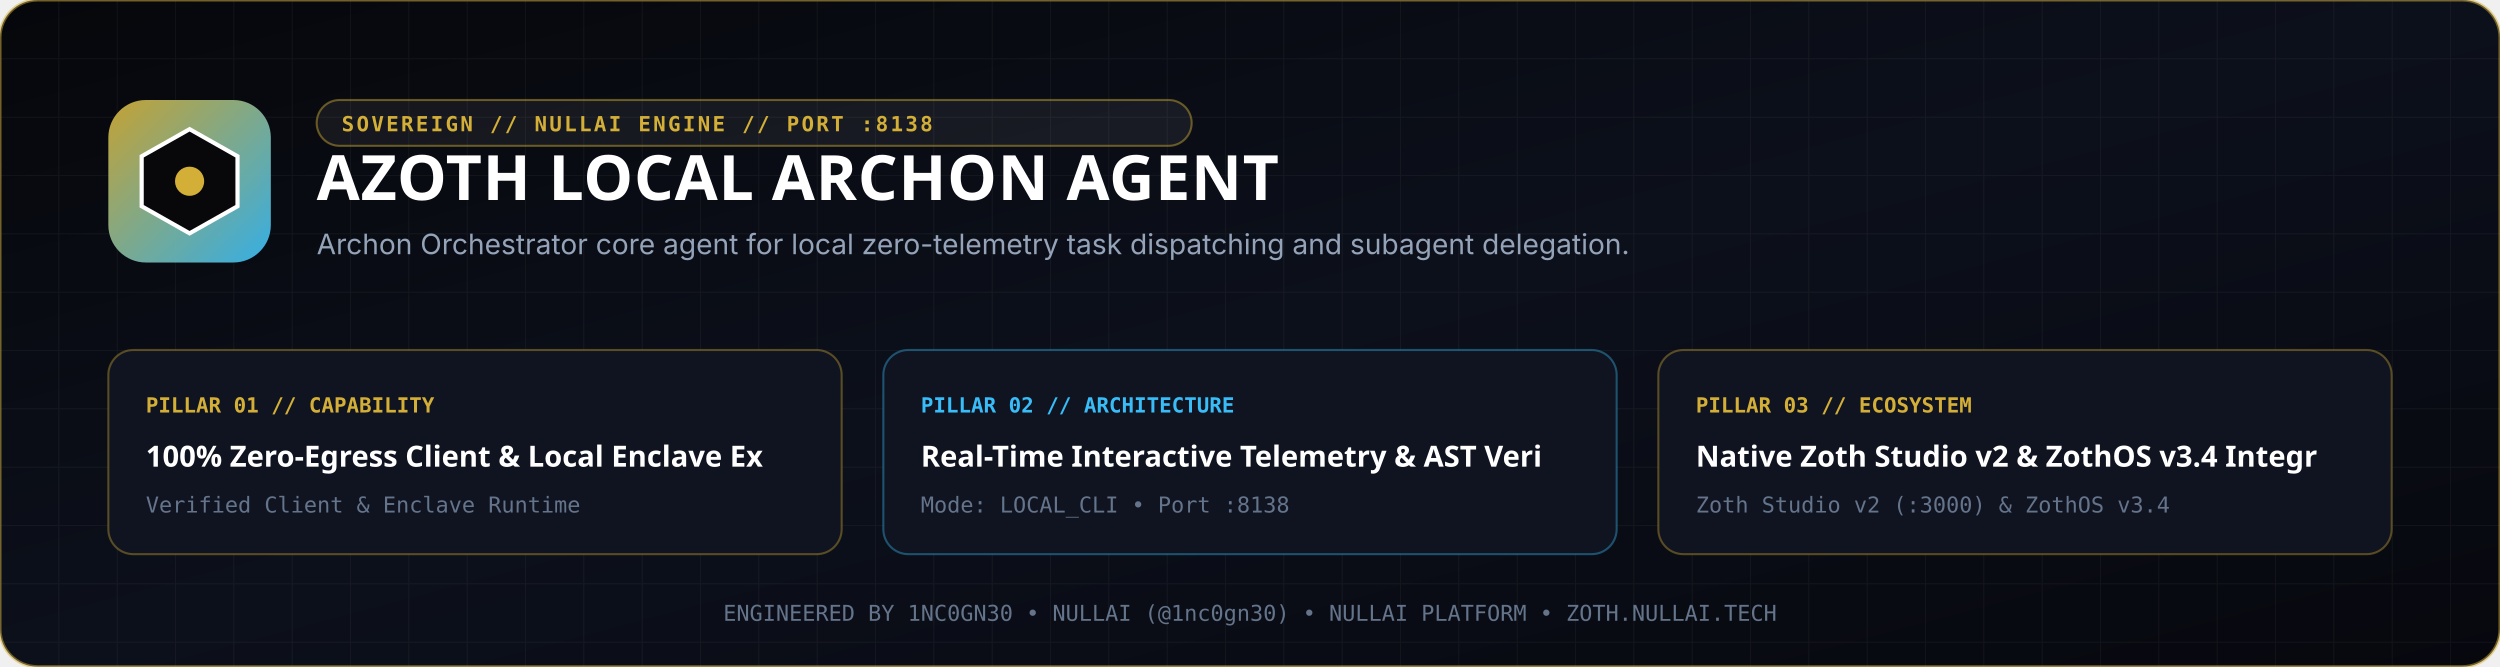
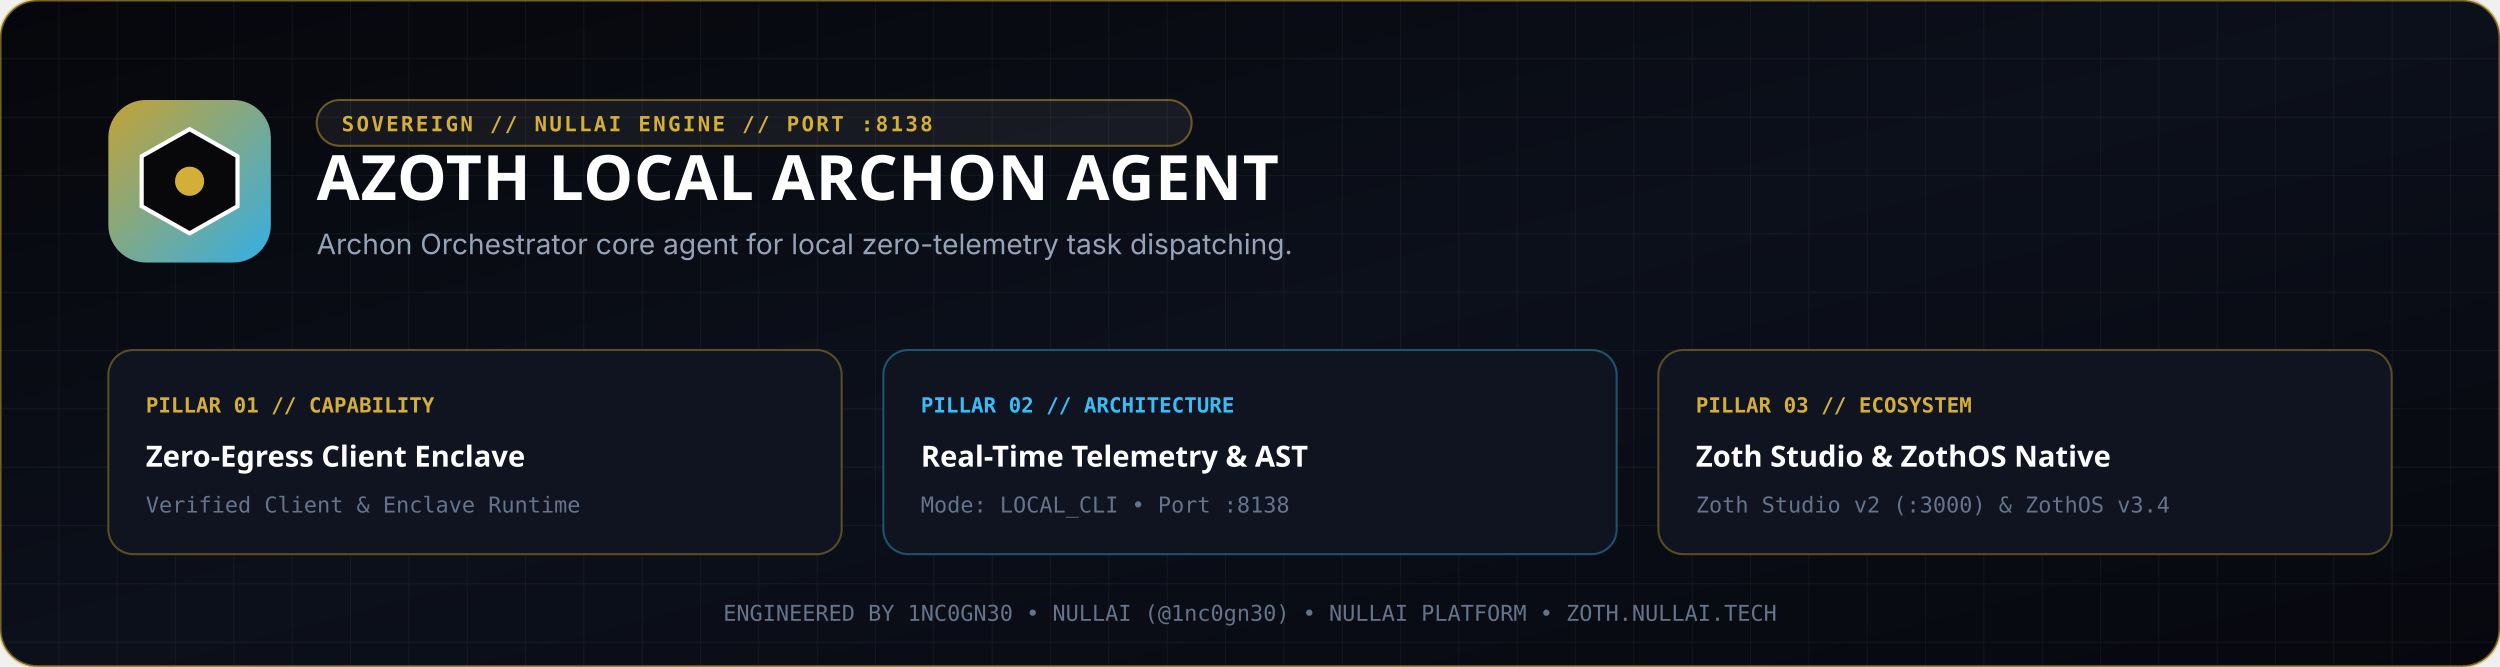
<svg xmlns="http://www.w3.org/2000/svg" viewBox="0 0 1200 320" width="100%" height="100%">
  <defs>
    <linearGradient id="bg" x1="0%" y1="0%" x2="100%" y2="100%">
      <stop offset="0%" stop-color="#06070B" />
      <stop offset="50%" stop-color="#0C101B" />
      <stop offset="100%" stop-color="#07080E" />
    </linearGradient>
    <linearGradient id="accent" x1="0%" y1="0%" x2="100%" y2="100%">
      <stop offset="0%" stop-color="#D4AF37" />
      <stop offset="100%" stop-color="#38BDF8" />
    </linearGradient>
    <pattern id="grid" width="28" height="28" patternUnits="userSpaceOnUse">
      <path d="M 28 0 L 0 0 0 28" fill="none" stroke="rgba(255,255,255,0.04)" stroke-width="1" />
    </pattern>
  </defs>
  <rect width="1200" height="320" rx="18" fill="url(#bg)" stroke="#D4AF37" stroke-opacity="0.5" stroke-width="1.5" />
  <rect width="1200" height="320" rx="18" fill="url(#grid)" />
  <g transform="translate(52, 48)">
    <rect width="78" height="78" rx="18" fill="url(#accent)" opacity="0.92" />
    <polygon points="39,14 62,27 62,51 39,64 16,51 16,27" fill="#08080B" stroke="#FFFFFF" stroke-width="2" />
    <circle cx="39" cy="39" r="7" fill="#D4AF37" />
  </g>
  <g transform="translate(152, 62)">
    <rect x="0" y="-14" width="420" height="22" rx="11" fill="rgba(255,255,255,0.06)" stroke="#D4AF37" stroke-opacity="0.45" />
    <text x="12" y="1" fill="#D4AF37" font-family="JetBrains Mono, monospace" font-size="10" font-weight="700" letter-spacing="1.1">SOVEREIGN // NULLAI ENGINE // PORT :8138</text>
    <text x="0" y="34" fill="#FFFFFF" font-family="Syne, Space Grotesk, sans-serif" font-size="30" font-weight="800" letter-spacing="0.4">AZOTH LOCAL ARCHON AGENT</text>
-     <text x="0" y="60" fill="#94A3B8" font-family="Inter, sans-serif" font-size="13.5">Archon Orchestrator core agent for local zero-telemetry task dispatching and subagent delegation.</text>
+     <text x="0" y="60" fill="#94A3B8" font-family="Inter, sans-serif" font-size="13.5">Archon Orchestrator core agent for local zero-telemetry task dispatching.</text>
  </g>
  <g transform="translate(52, 168)">
    <rect x="0" y="0" width="352" height="98" rx="12" fill="#101320" stroke="#D4AF37" stroke-opacity="0.38" />
    <text x="18" y="30" fill="#D4AF37" font-family="JetBrains Mono, monospace" font-size="10" font-weight="700">PILLAR 01 // CAPABILITY</text>
-     <text x="18" y="56" fill="#FFFFFF" font-family="Space Grotesk, sans-serif" font-size="14" font-weight="700">100% Zero-Egress Client &amp; Local Enclave Ex</text>
+     <text x="18" y="56" fill="#FFFFFF" font-family="Space Grotesk, sans-serif" font-size="14" font-weight="700">Zero-Egress Client Enclave</text>
    <text x="18" y="78" fill="#64748B" font-family="JetBrains Mono, monospace" font-size="10.5">Verified Client &amp; Enclave Runtime</text>
    <rect x="372" y="0" width="352" height="98" rx="12" fill="#101320" stroke="#38BDF8" stroke-opacity="0.38" />
    <text x="390" y="30" fill="#38BDF8" font-family="JetBrains Mono, monospace" font-size="10" font-weight="700">PILLAR 02 // ARCHITECTURE</text>
-     <text x="390" y="56" fill="#FFFFFF" font-family="Space Grotesk, sans-serif" font-size="14" font-weight="700">Real-Time Interactive Telemetry &amp; AST Veri</text>
+     <text x="390" y="56" fill="#FFFFFF" font-family="Space Grotesk, sans-serif" font-size="14" font-weight="700">Real-Time Telemetry &amp; AST</text>
    <text x="390" y="78" fill="#64748B" font-family="JetBrains Mono, monospace" font-size="10.5">Mode: LOCAL_CLI • Port :8138</text>
    <rect x="744" y="0" width="352" height="98" rx="12" fill="#101320" stroke="#D4AF37" stroke-opacity="0.38" />
    <text x="762" y="30" fill="#D4AF37" font-family="JetBrains Mono, monospace" font-size="10" font-weight="700">PILLAR 03 // ECOSYSTEM</text>
-     <text x="762" y="56" fill="#FFFFFF" font-family="Space Grotesk, sans-serif" font-size="14" font-weight="700">Native Zoth Studio v2 &amp; ZothOS v3.4 Integr</text>
+     <text x="762" y="56" fill="#FFFFFF" font-family="Space Grotesk, sans-serif" font-size="14" font-weight="700">Zoth Studio &amp; ZothOS Native</text>
    <text x="762" y="78" fill="#64748B" font-family="JetBrains Mono, monospace" font-size="10.5">Zoth Studio v2 (:3000) &amp; ZothOS v3.4</text>
  </g>
  <text x="600" y="298" text-anchor="middle" fill="#64748B" font-family="JetBrains Mono, monospace" font-size="10.5">
    ENGINEERED BY 1NC0GN30 • NULLAI (@1nc0gn30)  •  NULLAI PLATFORM  •  ZOTH.NULLAI.TECH
  </text>
</svg>
